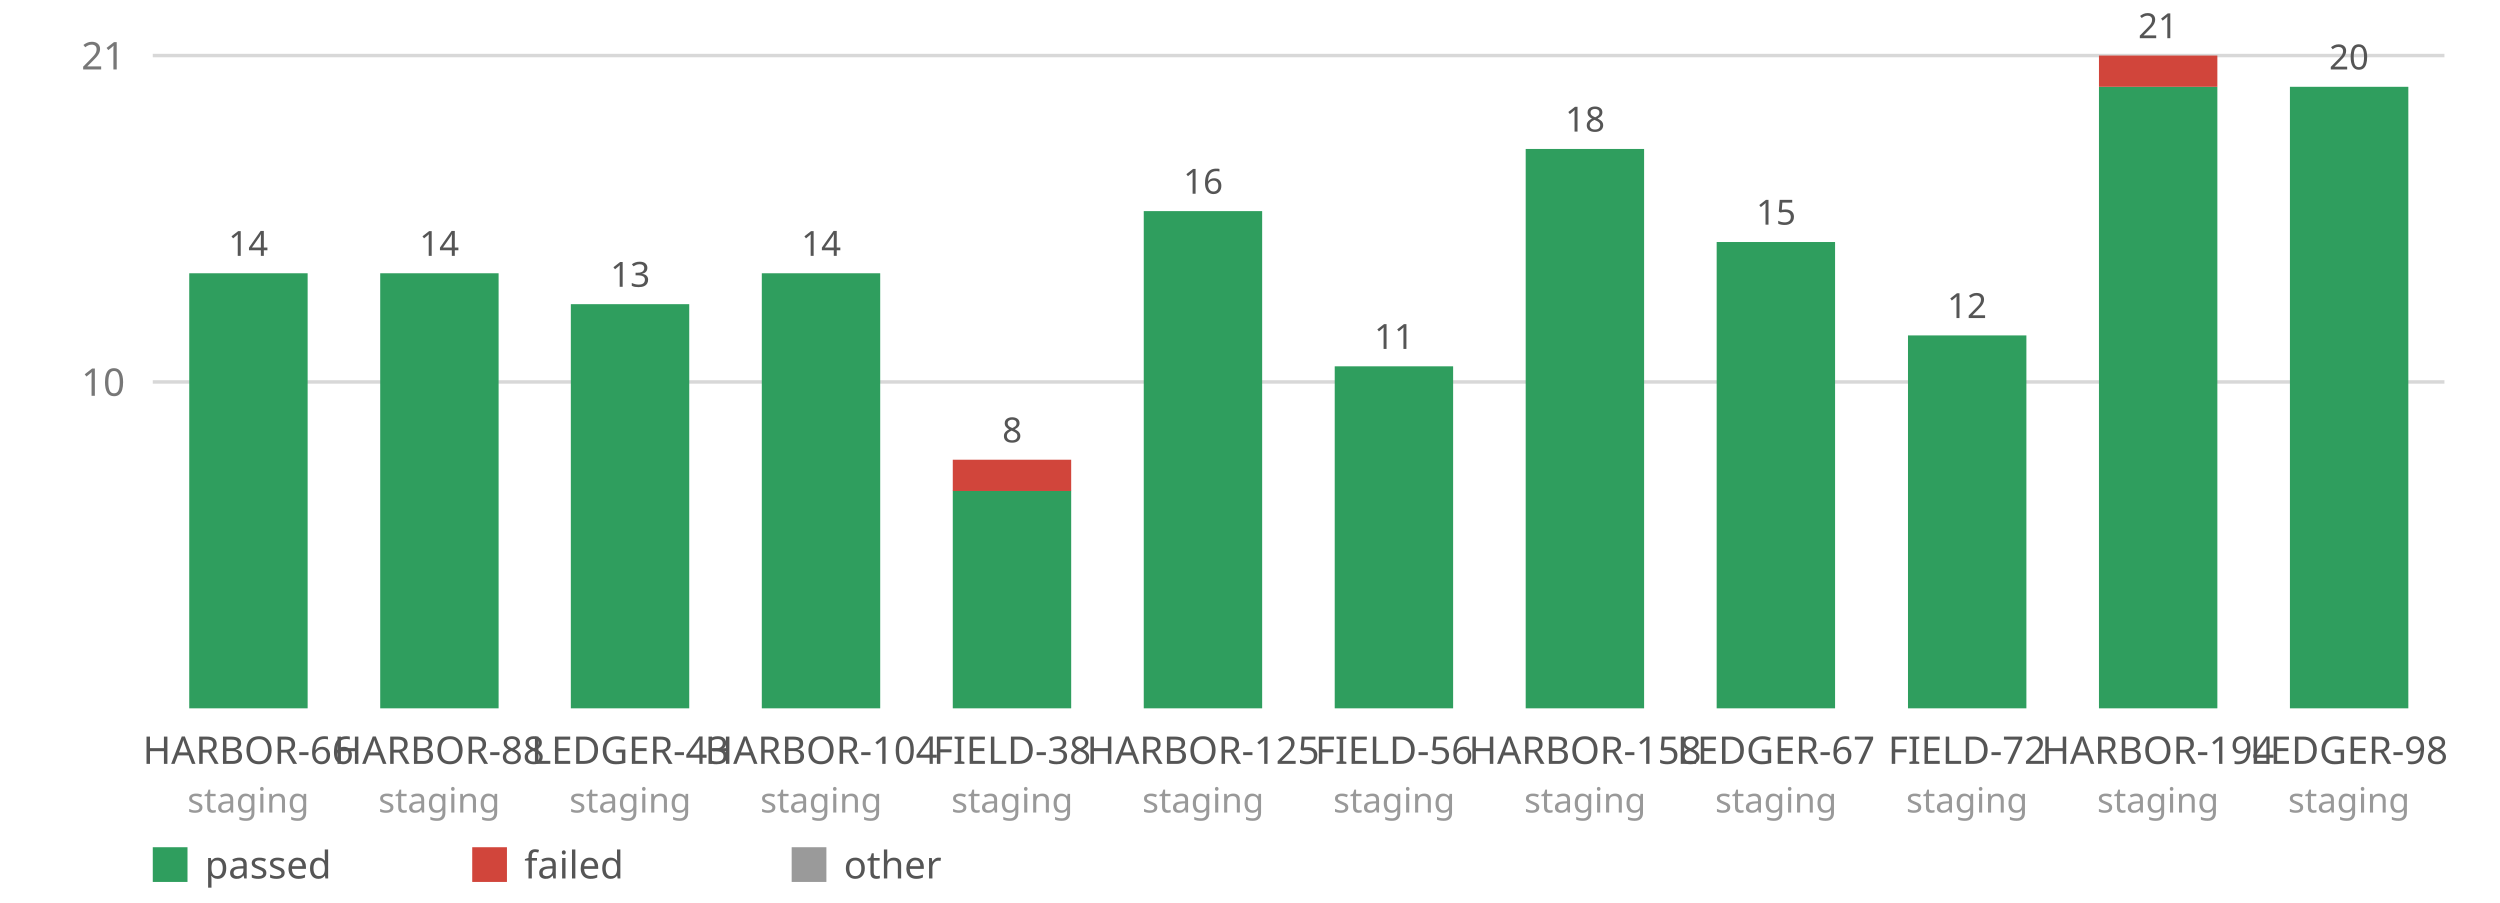
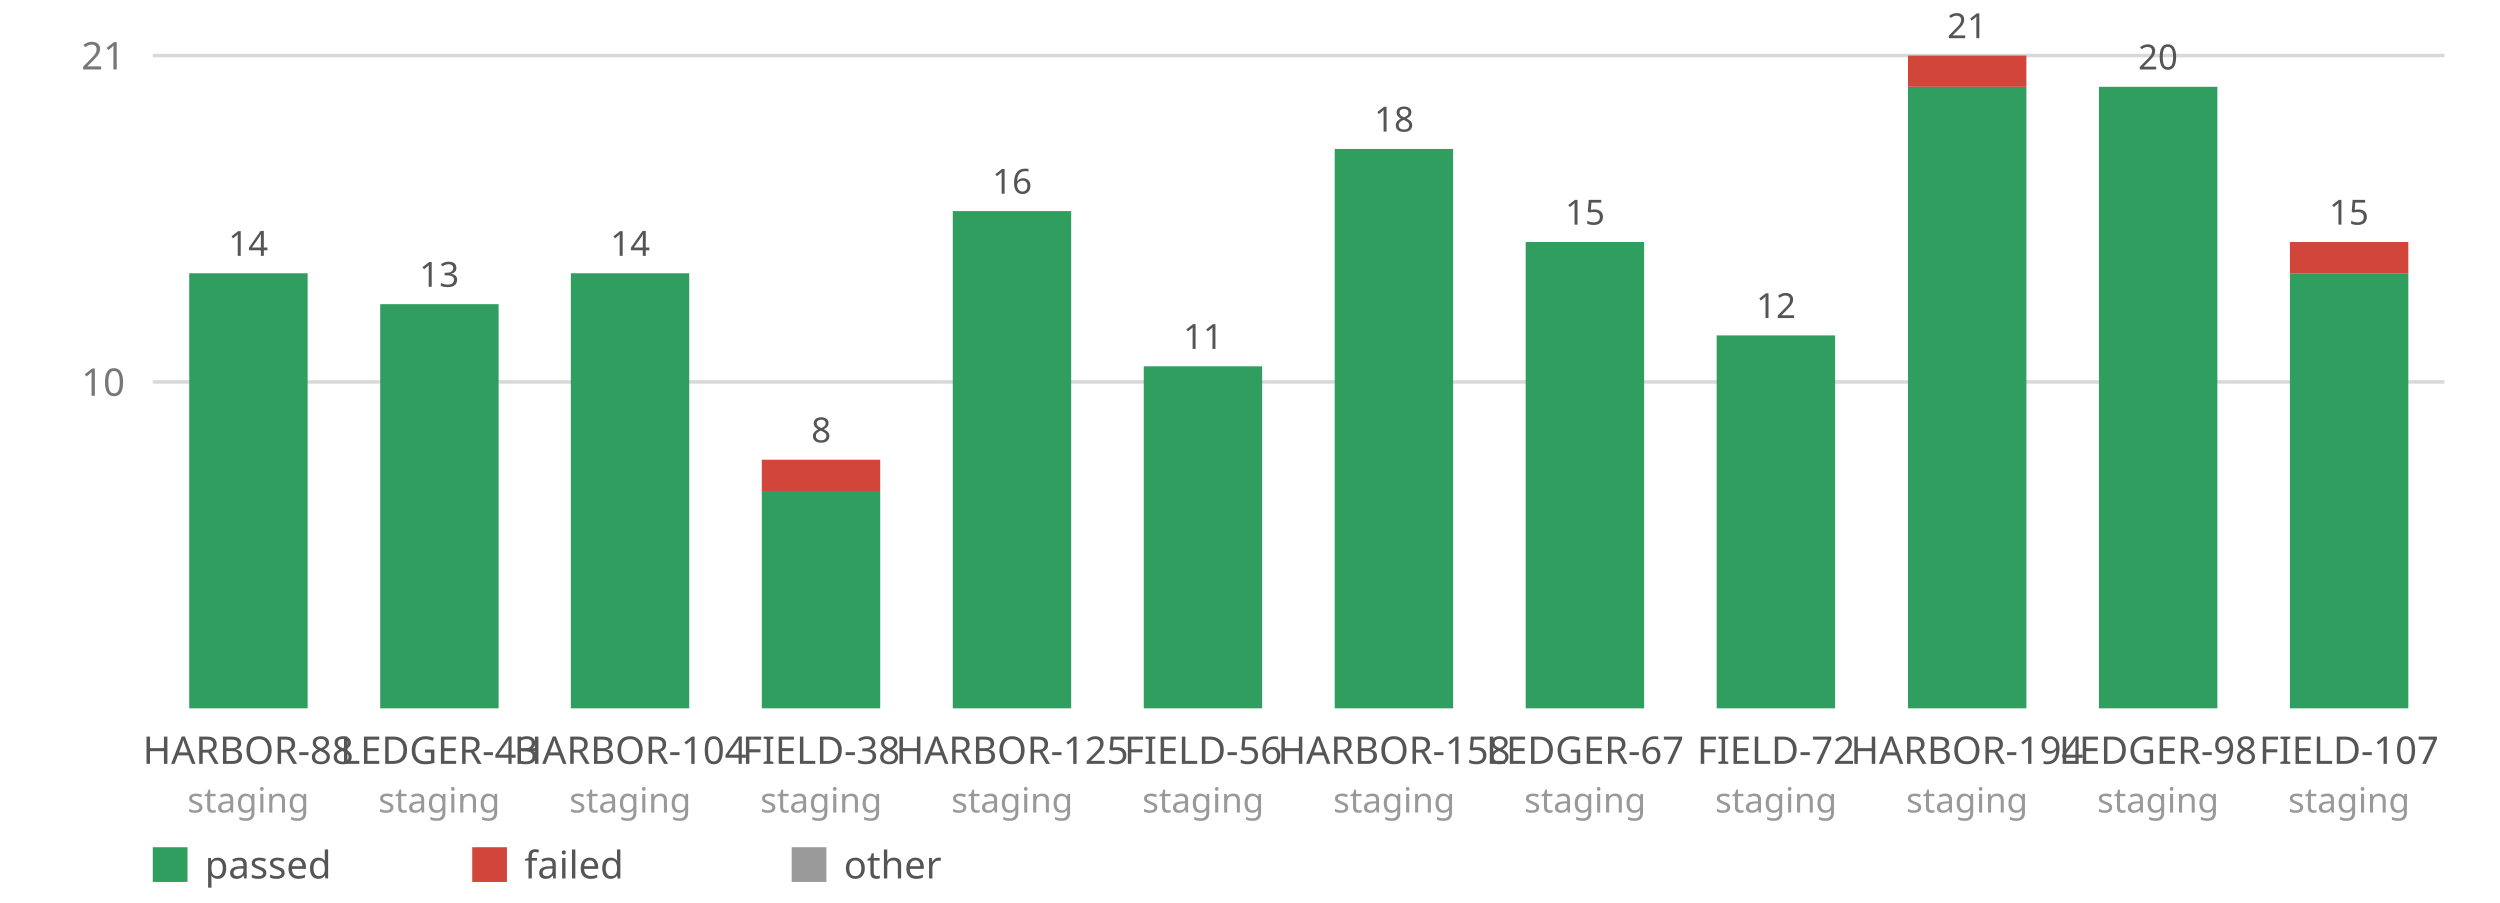
<svg xmlns="http://www.w3.org/2000/svg" viewBox="0 0 720 260" width="720" height="260" font-family="ui-sans-serif, system-ui, sans-serif">
  <rect width="720" height="260" fill="none" />
  <line x1="44" y1="110.0" x2="704" y2="110.0" stroke="#d8d8d8" stroke-width="1" />
  <text x="36" y="114.0" font-size="11" fill="#777" text-anchor="end">10</text>
  <line x1="44" y1="16.0" x2="704" y2="16.0" stroke="#d8d8d8" stroke-width="1" />
  <text x="36" y="20.0" font-size="11" fill="#777" text-anchor="end">21</text>
  <rect x="54.5" y="78.7" width="34.1" height="125.3" fill="#2f9e5e" />
-   <text x="71.5" y="220" font-size="11" fill="#555" text-anchor="middle">HARBOR-66</text>
+   <text x="71.5" y="220" font-size="11" fill="#555" text-anchor="middle">HARBOR-88</text>
  <text x="71.5" y="234" font-size="10" fill="#999" text-anchor="middle">staging</text>
  <text x="71.5" y="73.7" font-size="10" fill="#555" text-anchor="middle">14</text>
-   <rect x="109.5" y="78.7" width="34.1" height="125.3" fill="#2f9e5e" />
-   <text x="126.5" y="220" font-size="11" fill="#555" text-anchor="middle">HARBOR-88</text>
+   <rect x="109.5" y="87.6" width="34.1" height="116.4" fill="#2f9e5e" />
+   <text x="126.5" y="220" font-size="11" fill="#555" text-anchor="middle">LEDGER-43</text>
  <text x="126.5" y="234" font-size="10" fill="#999" text-anchor="middle">staging</text>
-   <text x="126.5" y="73.7" font-size="10" fill="#555" text-anchor="middle">14</text>
-   <rect x="164.4" y="87.6" width="34.1" height="116.4" fill="#2f9e5e" />
-   <text x="181.5" y="220" font-size="11" fill="#555" text-anchor="middle">LEDGER-43</text>
+   <text x="126.5" y="82.6" font-size="10" fill="#555" text-anchor="middle">13</text>
+   <rect x="164.4" y="78.7" width="34.1" height="125.3" fill="#2f9e5e" />
+   <text x="181.5" y="220" font-size="11" fill="#555" text-anchor="middle">HARBOR-104</text>
  <text x="181.5" y="234" font-size="10" fill="#999" text-anchor="middle">staging</text>
-   <text x="181.5" y="82.6" font-size="10" fill="#555" text-anchor="middle">13</text>
-   <rect x="219.4" y="78.7" width="34.1" height="125.3" fill="#2f9e5e" />
-   <text x="236.5" y="220" font-size="11" fill="#555" text-anchor="middle">HARBOR-104</text>
+   <text x="181.5" y="73.7" font-size="10" fill="#555" text-anchor="middle">14</text>
+   <rect x="219.4" y="141.3" width="34.1" height="62.7" fill="#2f9e5e" />
+   <rect x="219.4" y="132.4" width="34.1" height="9.0" fill="#d1453b" />
+   <text x="236.5" y="220" font-size="11" fill="#555" text-anchor="middle">FIELD-38</text>
  <text x="236.5" y="234" font-size="10" fill="#999" text-anchor="middle">staging</text>
-   <text x="236.5" y="73.7" font-size="10" fill="#555" text-anchor="middle">14</text>
-   <rect x="274.4" y="141.3" width="34.1" height="62.7" fill="#2f9e5e" />
-   <rect x="274.4" y="132.4" width="34.1" height="9.0" fill="#d1453b" />
-   <text x="291.5" y="220" font-size="11" fill="#555" text-anchor="middle">FIELD-38</text>
+   <text x="236.5" y="127.4" font-size="10" fill="#555" text-anchor="middle">8</text>
+   <rect x="274.4" y="60.8" width="34.1" height="143.2" fill="#2f9e5e" />
+   <text x="291.5" y="220" font-size="11" fill="#555" text-anchor="middle">HARBOR-125</text>
  <text x="291.5" y="234" font-size="10" fill="#999" text-anchor="middle">staging</text>
-   <text x="291.5" y="127.4" font-size="10" fill="#555" text-anchor="middle">8</text>
-   <rect x="329.4" y="60.8" width="34.1" height="143.2" fill="#2f9e5e" />
-   <text x="346.5" y="220" font-size="11" fill="#555" text-anchor="middle">HARBOR-125</text>
+   <text x="291.5" y="55.8" font-size="10" fill="#555" text-anchor="middle">16</text>
+   <rect x="329.4" y="105.5" width="34.1" height="98.5" fill="#2f9e5e" />
+   <text x="346.5" y="220" font-size="11" fill="#555" text-anchor="middle">FIELD-56</text>
  <text x="346.5" y="234" font-size="10" fill="#999" text-anchor="middle">staging</text>
-   <text x="346.5" y="55.8" font-size="10" fill="#555" text-anchor="middle">16</text>
-   <rect x="384.4" y="105.5" width="34.1" height="98.5" fill="#2f9e5e" />
-   <text x="401.5" y="220" font-size="11" fill="#555" text-anchor="middle">FIELD-56</text>
+   <text x="346.5" y="100.5" font-size="10" fill="#555" text-anchor="middle">11</text>
+   <rect x="384.4" y="42.9" width="34.1" height="161.1" fill="#2f9e5e" />
+   <text x="401.5" y="220" font-size="11" fill="#555" text-anchor="middle">HARBOR-158</text>
  <text x="401.5" y="234" font-size="10" fill="#999" text-anchor="middle">staging</text>
-   <text x="401.5" y="100.5" font-size="10" fill="#555" text-anchor="middle">11</text>
-   <rect x="439.4" y="42.9" width="34.1" height="161.1" fill="#2f9e5e" />
-   <text x="456.5" y="220" font-size="11" fill="#555" text-anchor="middle">HARBOR-158</text>
+   <text x="401.5" y="37.9" font-size="10" fill="#555" text-anchor="middle">18</text>
+   <rect x="439.4" y="69.7" width="34.1" height="134.3" fill="#2f9e5e" />
+   <text x="456.5" y="220" font-size="11" fill="#555" text-anchor="middle">LEDGER-67</text>
  <text x="456.5" y="234" font-size="10" fill="#999" text-anchor="middle">staging</text>
-   <text x="456.5" y="37.9" font-size="10" fill="#555" text-anchor="middle">18</text>
-   <rect x="494.4" y="69.7" width="34.1" height="134.3" fill="#2f9e5e" />
-   <text x="511.5" y="220" font-size="11" fill="#555" text-anchor="middle">LEDGER-67</text>
+   <text x="456.5" y="64.7" font-size="10" fill="#555" text-anchor="middle">15</text>
+   <rect x="494.4" y="96.6" width="34.1" height="107.4" fill="#2f9e5e" />
+   <text x="511.5" y="220" font-size="11" fill="#555" text-anchor="middle">FIELD-72</text>
  <text x="511.5" y="234" font-size="10" fill="#999" text-anchor="middle">staging</text>
-   <text x="511.5" y="64.7" font-size="10" fill="#555" text-anchor="middle">15</text>
-   <rect x="549.5" y="96.6" width="34.1" height="107.4" fill="#2f9e5e" />
-   <text x="566.5" y="220" font-size="11" fill="#555" text-anchor="middle">FIELD-72</text>
+   <text x="511.5" y="91.6" font-size="10" fill="#555" text-anchor="middle">12</text>
+   <rect x="549.5" y="25.0" width="34.1" height="179.0" fill="#2f9e5e" />
+   <rect x="549.5" y="16.0" width="34.1" height="9.0" fill="#d1453b" />
+   <text x="566.5" y="220" font-size="11" fill="#555" text-anchor="middle">HARBOR-194</text>
  <text x="566.5" y="234" font-size="10" fill="#999" text-anchor="middle">staging</text>
-   <text x="566.5" y="91.6" font-size="10" fill="#555" text-anchor="middle">12</text>
+   <text x="566.5" y="11.0" font-size="10" fill="#555" text-anchor="middle">21</text>
  <rect x="604.5" y="25.0" width="34.1" height="179.0" fill="#2f9e5e" />
-   <rect x="604.5" y="16.0" width="34.1" height="9.0" fill="#d1453b" />
-   <text x="621.5" y="220" font-size="11" fill="#555" text-anchor="middle">HARBOR-194</text>
+   <text x="621.5" y="220" font-size="11" fill="#555" text-anchor="middle">LEDGER-98</text>
  <text x="621.5" y="234" font-size="10" fill="#999" text-anchor="middle">staging</text>
-   <text x="621.5" y="11.0" font-size="10" fill="#555" text-anchor="middle">21</text>
-   <rect x="659.5" y="25.0" width="34.1" height="179.0" fill="#2f9e5e" />
-   <text x="676.5" y="220" font-size="11" fill="#555" text-anchor="middle">LEDGER-98</text>
+   <text x="621.5" y="20.0" font-size="10" fill="#555" text-anchor="middle">20</text>
+   <rect x="659.5" y="78.7" width="34.1" height="125.3" fill="#2f9e5e" />
+   <rect x="659.5" y="69.7" width="34.1" height="9.0" fill="#d1453b" />
+   <text x="676.5" y="220" font-size="11" fill="#555" text-anchor="middle">FIELD-107</text>
  <text x="676.5" y="234" font-size="10" fill="#999" text-anchor="middle">staging</text>
-   <text x="676.5" y="20.0" font-size="10" fill="#555" text-anchor="middle">20</text>
+   <text x="676.5" y="64.7" font-size="10" fill="#555" text-anchor="middle">15</text>
  <rect x="44" y="244" width="10" height="10" fill="#2f9e5e" />
  <text x="59" y="253" font-size="11" fill="#555">passed</text>
  <rect x="136" y="244" width="10" height="10" fill="#d1453b" />
  <text x="151" y="253" font-size="11" fill="#555">failed</text>
  <rect x="228" y="244" width="10" height="10" fill="#9a9a9a" />
  <text x="243" y="253" font-size="11" fill="#555">other</text>
</svg>
